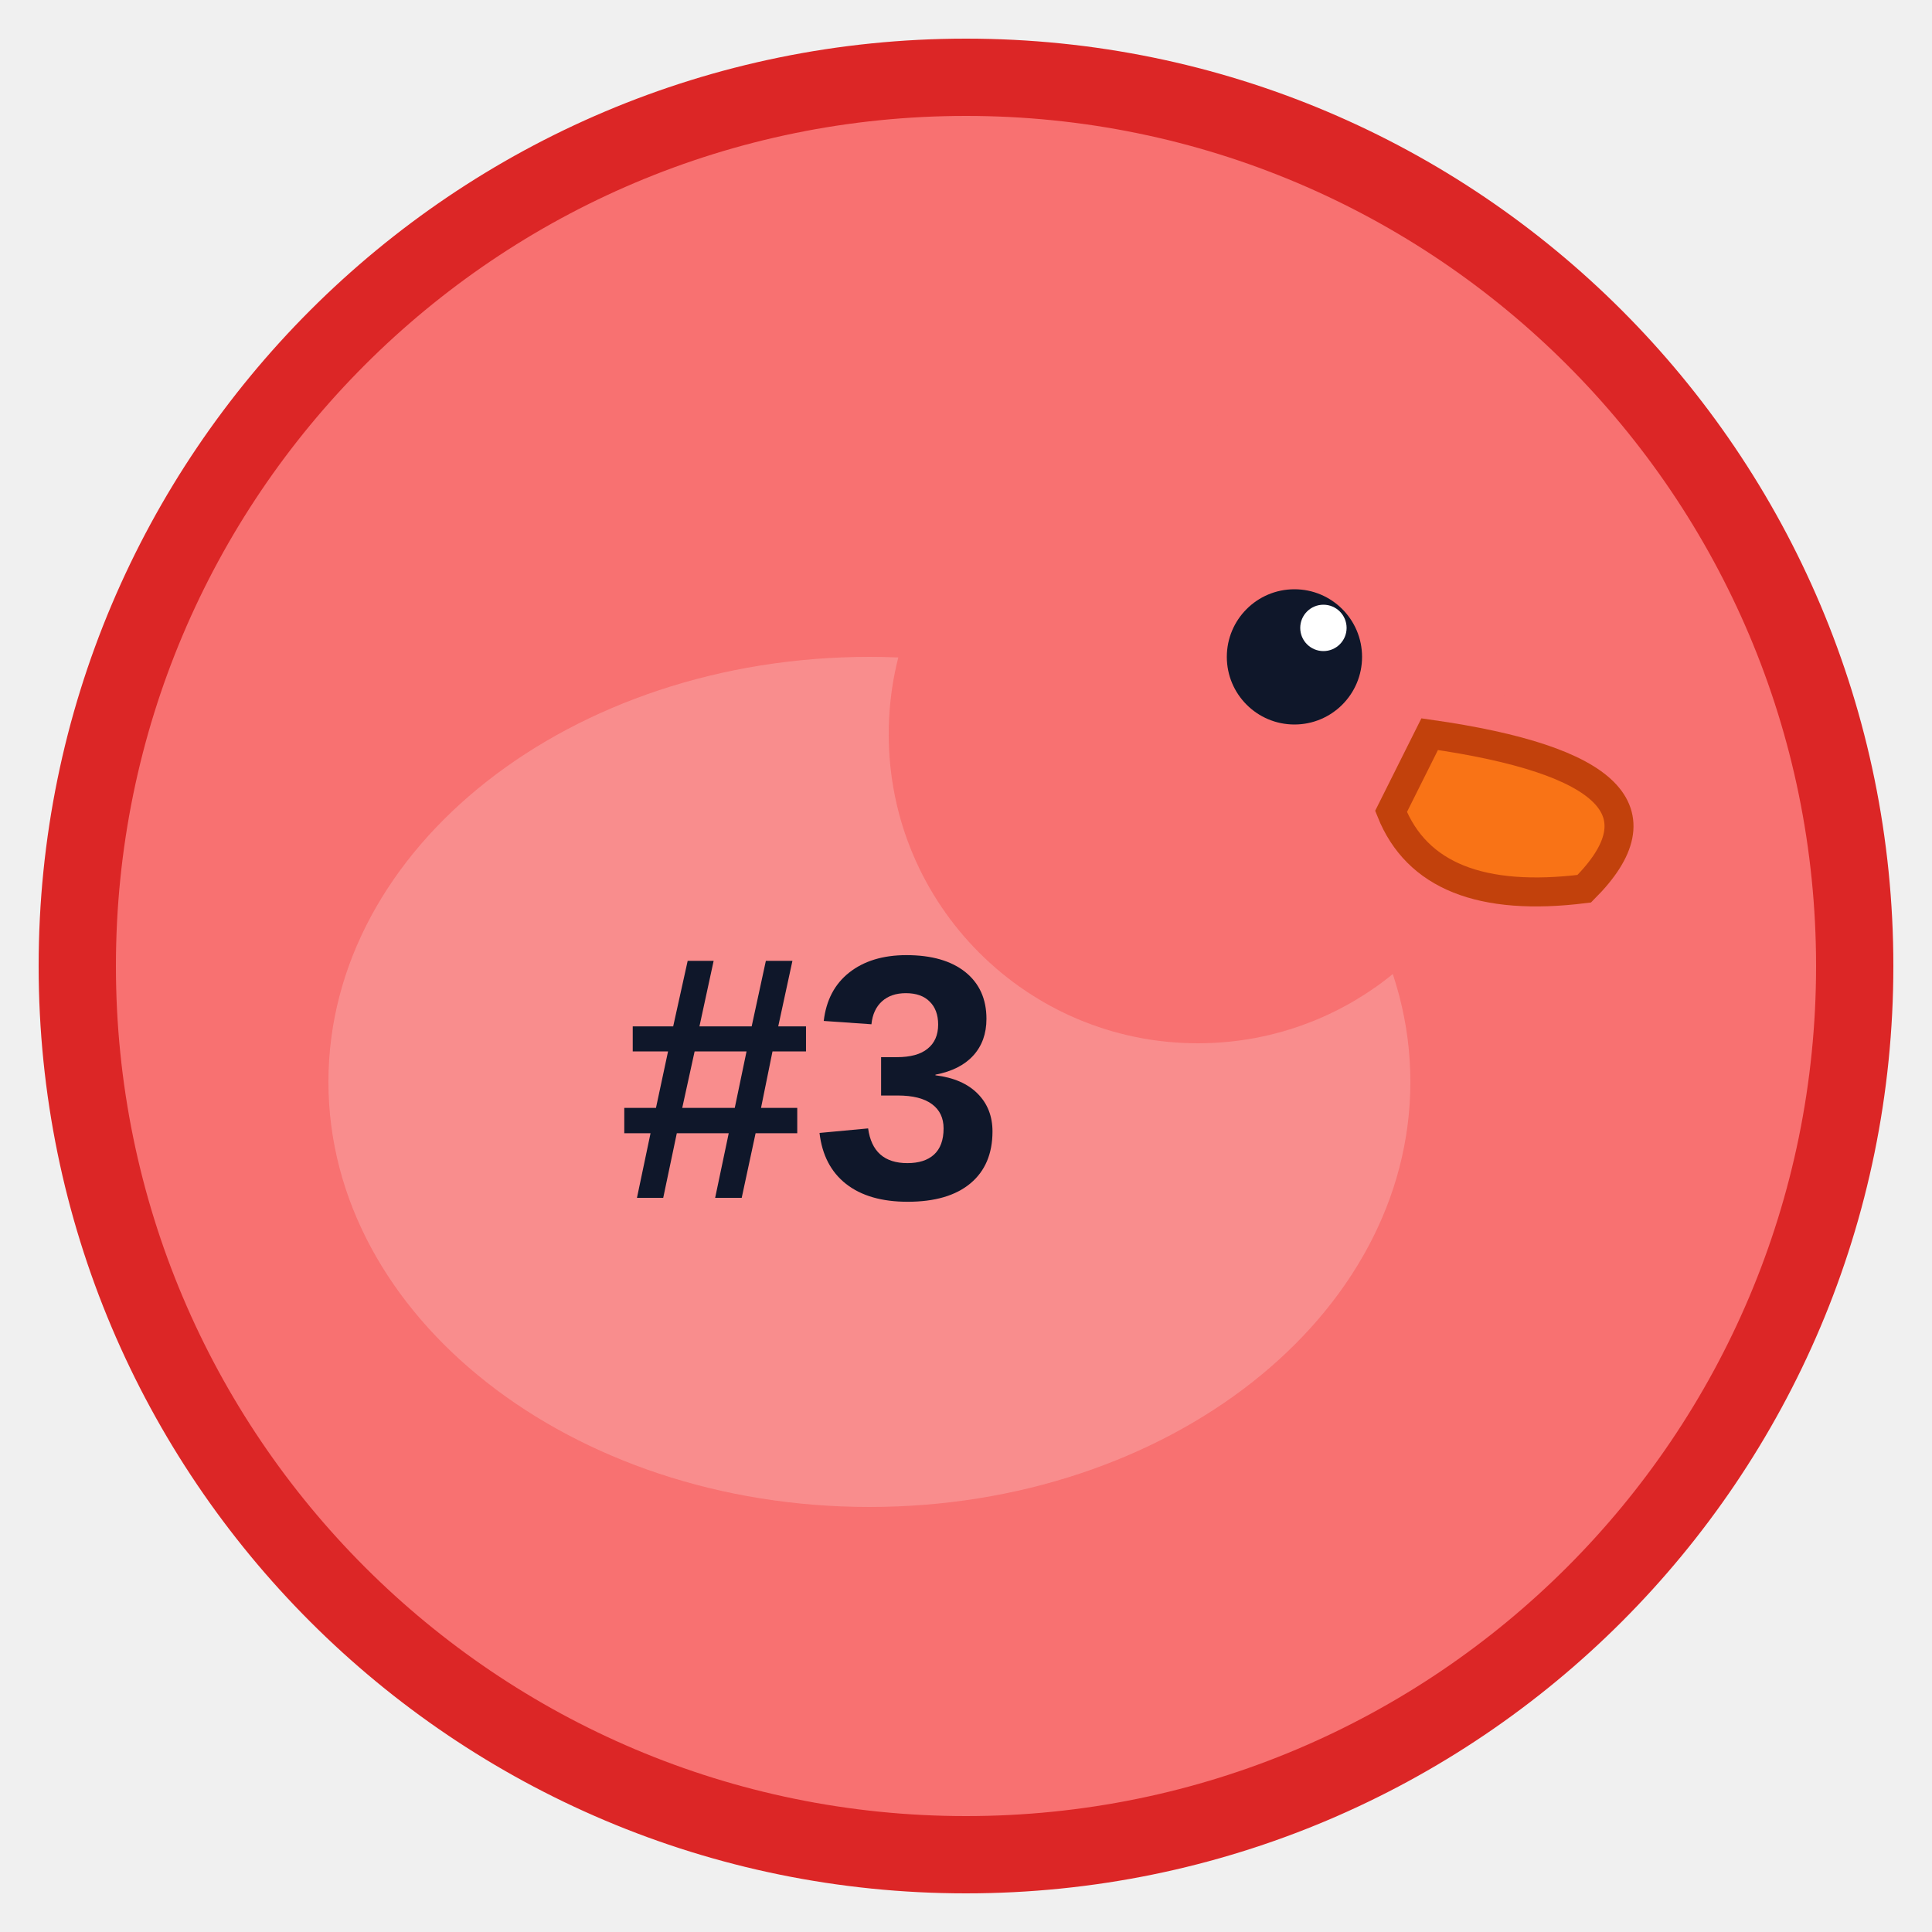
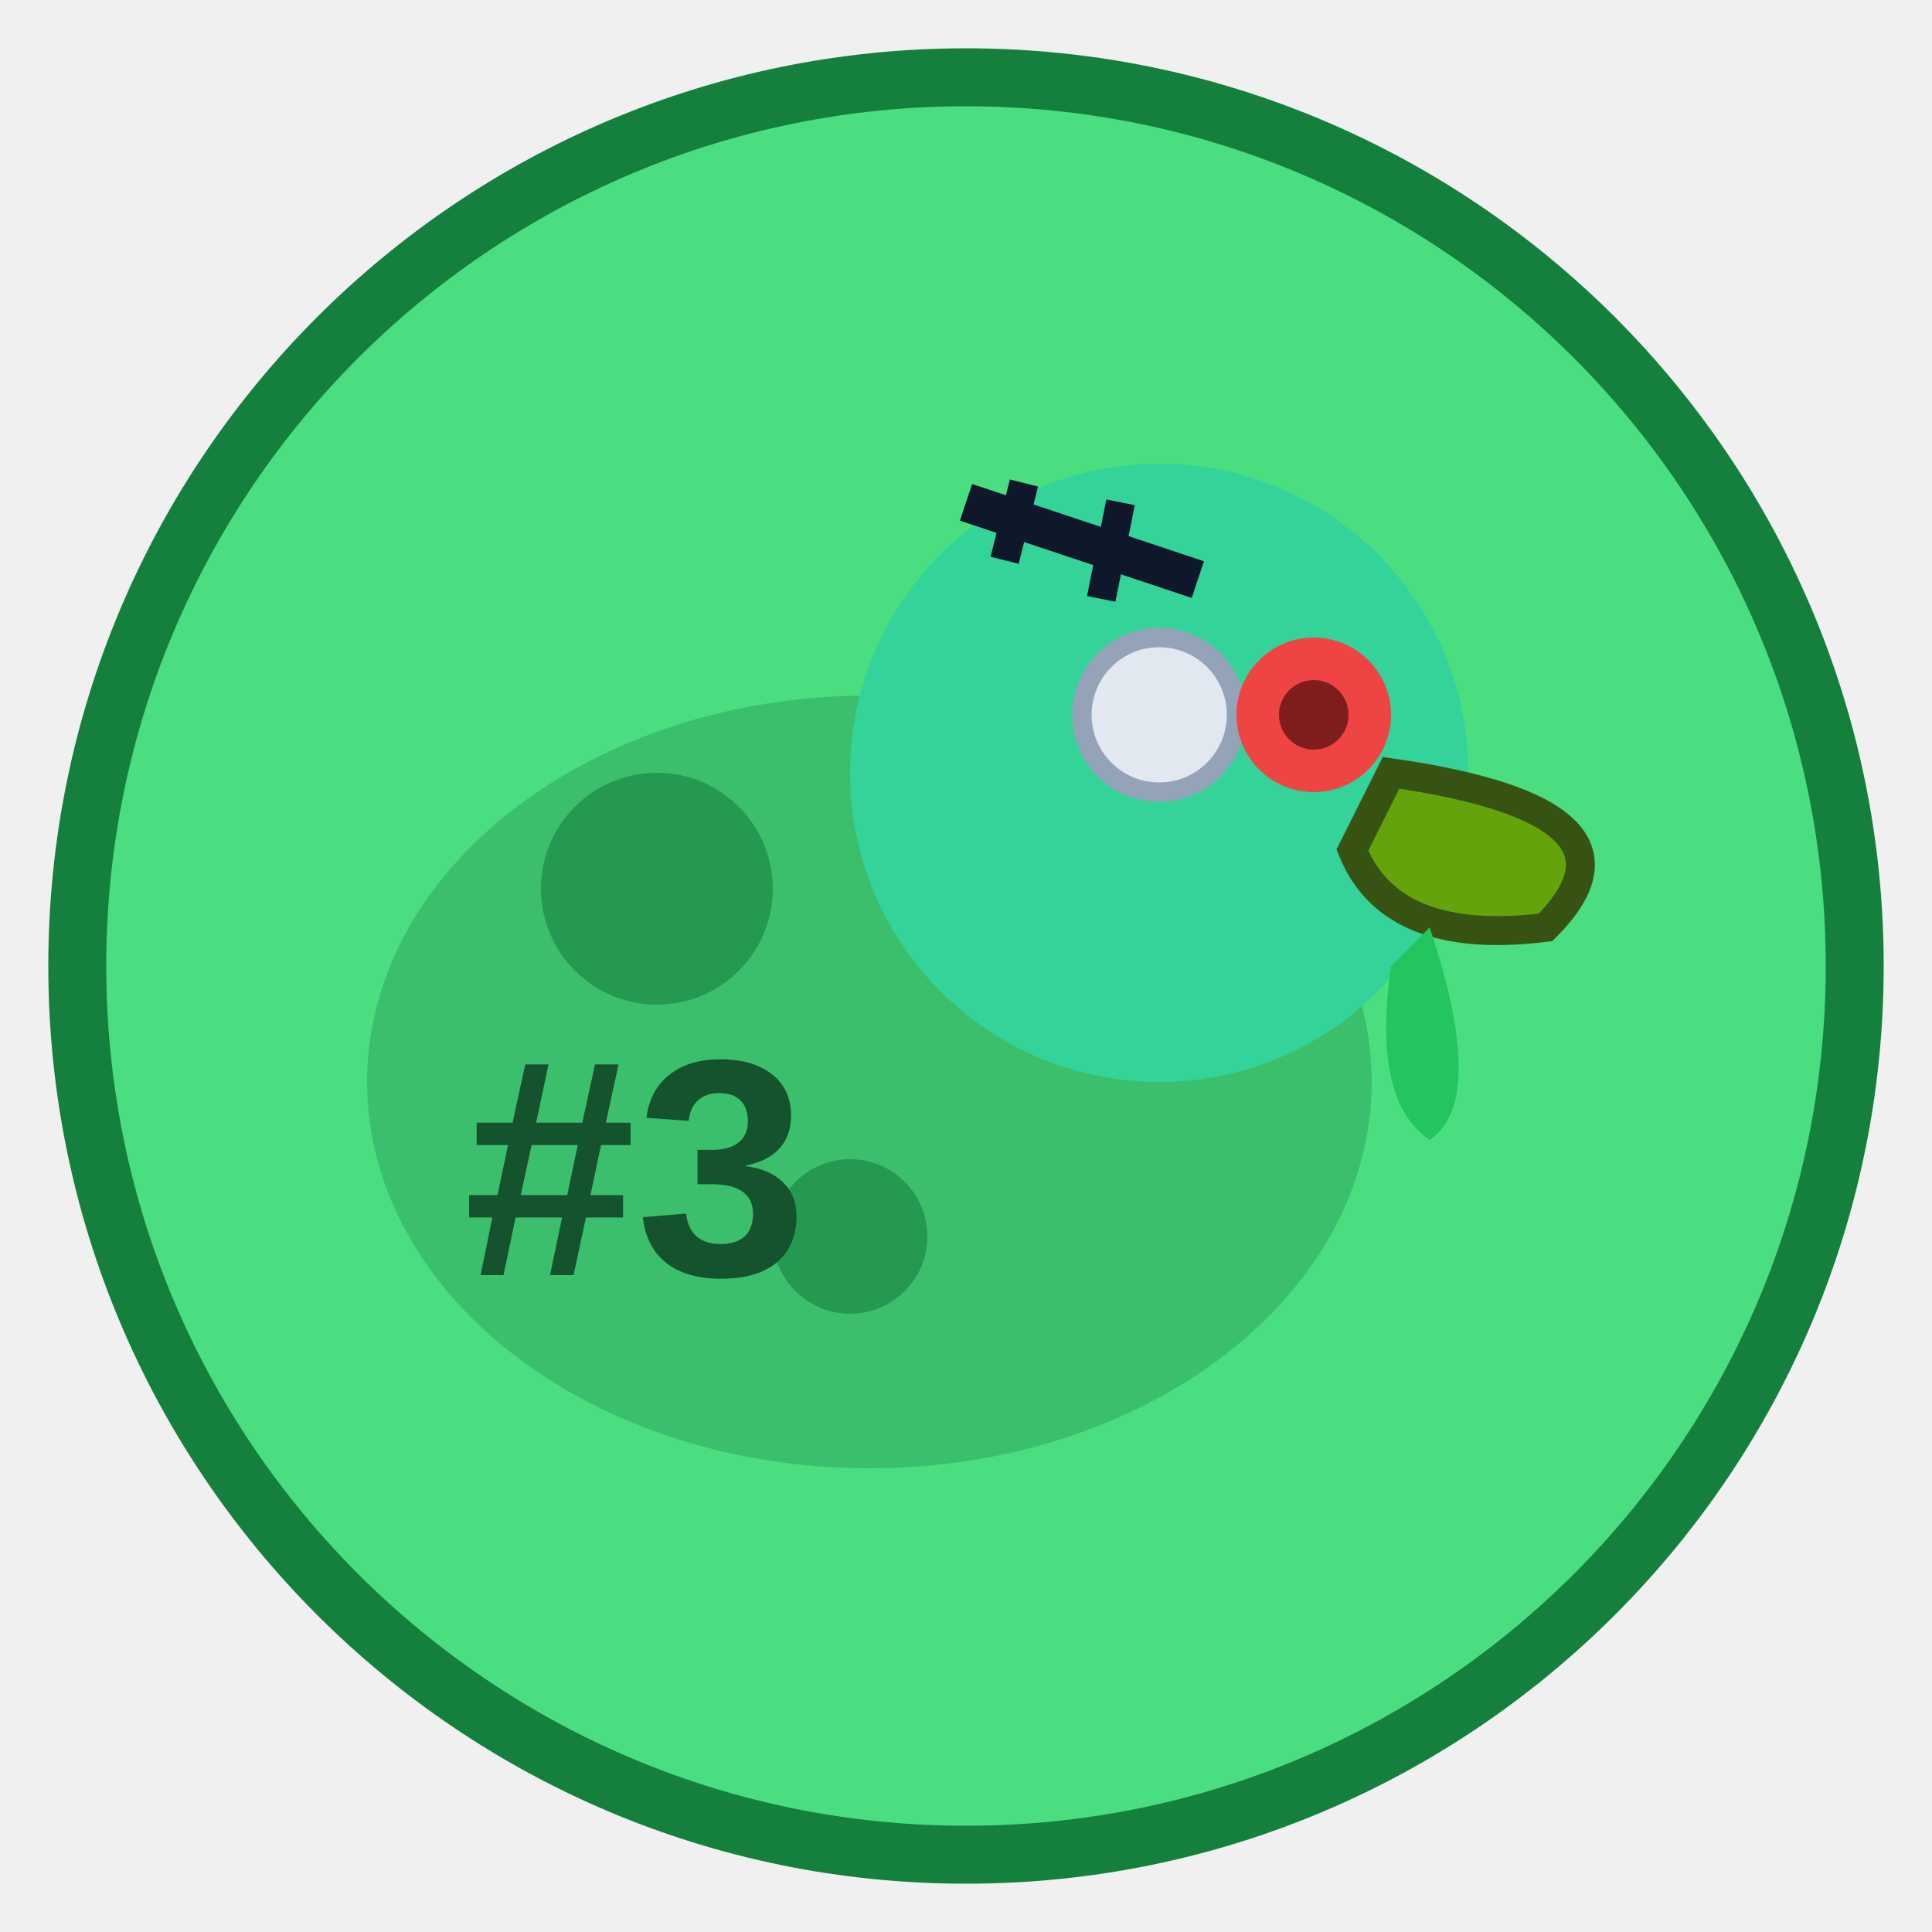
<svg xmlns="http://www.w3.org/2000/svg" viewBox="0 0 100 100" width="100" height="100">
-   <circle cx="50" cy="50" r="46" fill="#F87171" stroke="#DC2626" stroke-width="4" />
-   <ellipse cx="45" cy="56" rx="28" ry="22" fill="#FFFFFF" fill-opacity="0.2" />
-   <circle cx="62" cy="38" r="16" fill="#F87171" />
-   <circle cx="67" cy="34" r="3.5" fill="#0F172A" />
-   <circle cx="68.5" cy="32.5" r="1.2" fill="#FFFFFF" />
-   <path d="M74,38 Q88,40 82,46 Q74,47 72,42 Z" fill="#F97316" stroke="#C2410C" stroke-width="1.5" />
-   <text x="32" y="62" font-family="Arial, sans-serif" font-size="18" font-weight="bold" fill="#0F172A">#3</text>
+   <circle cx="50" cy="50" r="46" fill="#4ADE80" stroke="#15803D" stroke-width="3" />
+   <ellipse cx="45" cy="56" rx="26" ry="20" fill="#166534" fill-opacity="0.25" />
+   <circle cx="34" cy="46" r="6" fill="#15803D" opacity="0.6" />
+   <circle cx="44" cy="64" r="4" fill="#15803D" opacity="0.6" />
+   <circle cx="60" cy="40" r="16" fill="#34D399" />
+   <circle cx="60" cy="37" r="4" fill="#E2E8F0" stroke="#94A3B8" />
+   <circle cx="68" cy="37" r="4" fill="#EF4444" />
+   <circle cx="68" cy="37" r="1.8" fill="#7F1D1D" />
+   <line x1="50" y1="26" x2="62" y2="30" stroke="#0F172A" stroke-width="2" />
+   <line x1="53" y1="25" x2="52" y2="29" stroke="#0F172A" stroke-width="1.5" />
+   <line x1="58" y1="26" x2="57" y2="31" stroke="#0F172A" stroke-width="1.5" />
+   <path d="M72,40 Q86,42 80,48 Q72,49 70,44 Z" fill="#65A30D" stroke="#365314" stroke-width="1.5" />
+   <path d="M74,48 Q77,57 74,59 Q71,57 72,50 Z" fill="#22C55E" />
+   <text x="24" y="66" font-family="'Plus Jakarta Sans', Arial, sans-serif" font-size="16" font-weight="900" fill="#14532D">#3</text>
</svg>
